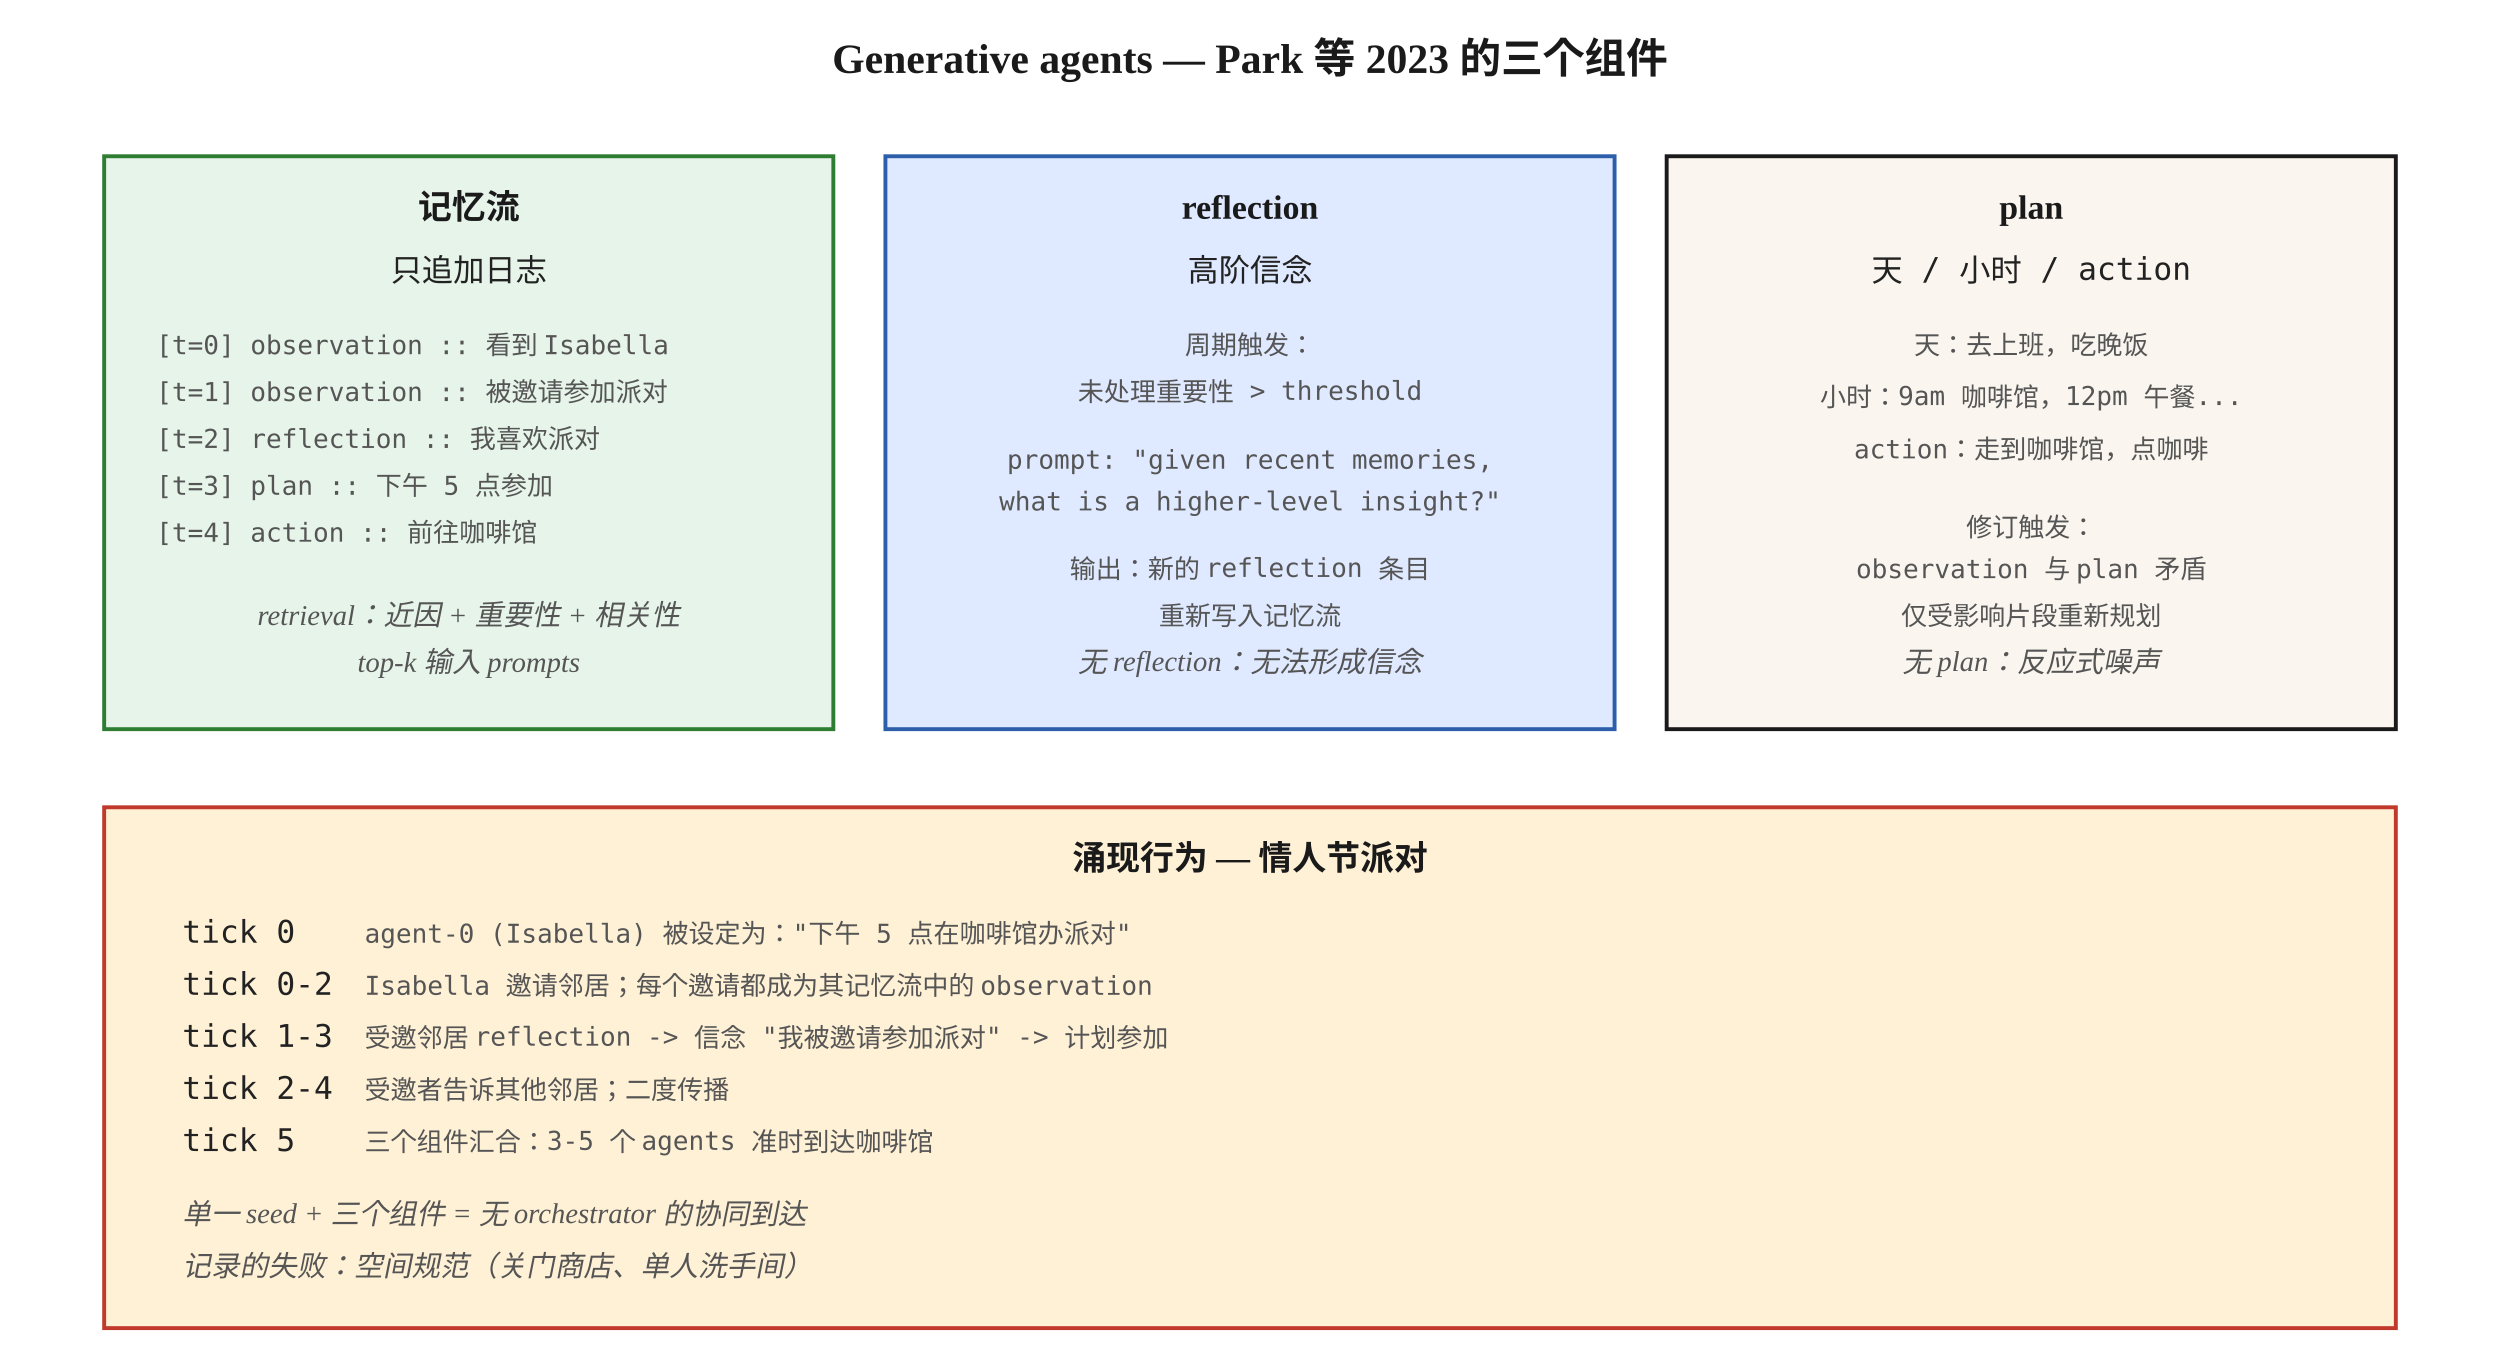
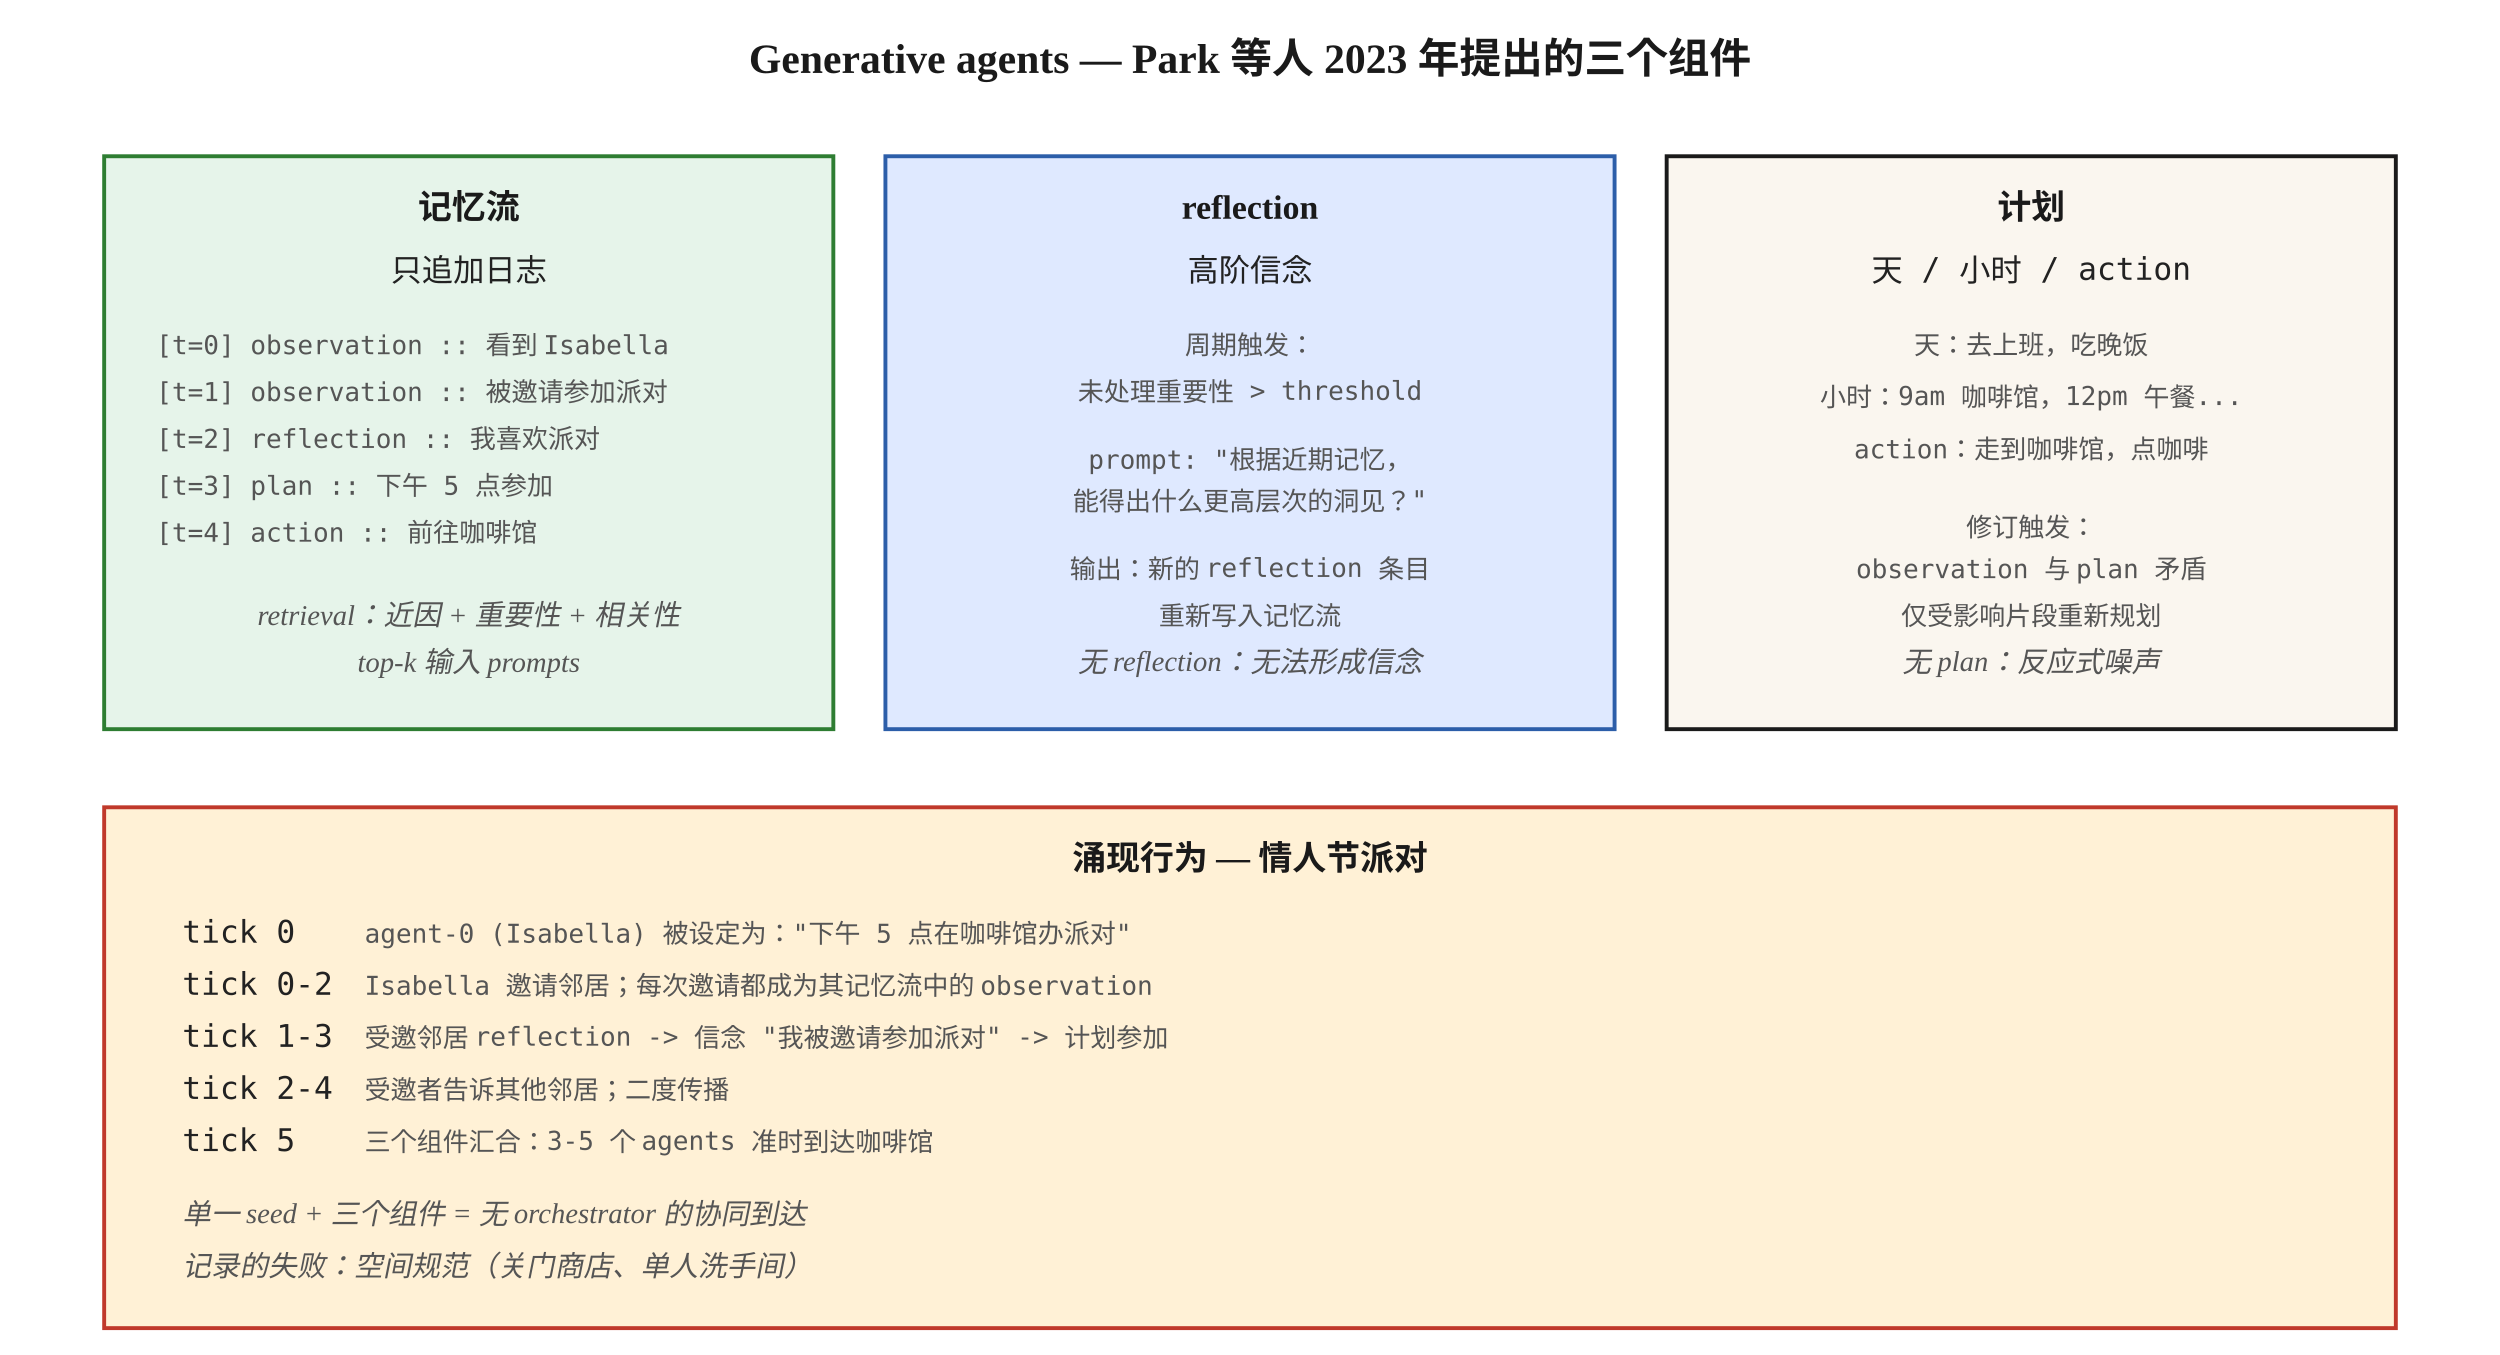
<svg xmlns="http://www.w3.org/2000/svg" viewBox="0 0 960 520" font-family="Georgia, 'Times New Roman', serif">
  <defs>
    <marker id="arrow" viewBox="0 0 10 10" refX="9" refY="5" markerWidth="6" markerHeight="6" orient="auto">
      <path d="M0,0 L10,5 L0,10 z" fill="#1a1a1a" />
    </marker>
    <style>
      .box { fill: #faf6ef; stroke: #1a1a1a; stroke-width: 1.5; }
      .hot { fill: #fff1d6; stroke: #c0392b; stroke-width: 1.5; }
      .cool { fill: #e6f4ea; stroke: #2e7d32; stroke-width: 1.5; }
      .cold { fill: #dfe9ff; stroke: #2c5ea9; stroke-width: 1.5; }
      .title { font-size: 16px; font-weight: 700; fill: #1a1a1a; }
      .head { font-size: 13px; font-weight: 700; fill: #1a1a1a; }
      .step { font-size: 12px; font-family: 'Menlo', monospace; fill: #222; }
      .small { font-size: 10px; font-family: 'Menlo', monospace; fill: #555; }
      .caption { font-size: 11px; fill: #555; font-style: italic; }
    </style>
  </defs>
-   <text x="480" y="28" text-anchor="middle" class="title">Generative agents — Park 等 2023 的三个组件</text>
+   <text x="480" y="28" text-anchor="middle" class="title">Generative agents — Park 等人 2023 年提出的三个组件</text>
  <rect x="40" y="60" width="280" height="220" class="cool" />
  <text x="180" y="84" text-anchor="middle" class="head">记忆流</text>
  <text x="180" y="108" text-anchor="middle" class="step">只追加日志</text>
  <text x="60" y="136" class="small">[t=0]  observation :: 看到 Isabella</text>
  <text x="60" y="154" class="small">[t=1]  observation :: 被邀请参加派对</text>
  <text x="60" y="172" class="small">[t=2]  reflection  :: 我喜欢派对</text>
  <text x="60" y="190" class="small">[t=3]  plan        :: 下午 5 点参加</text>
  <text x="60" y="208" class="small">[t=4]  action      :: 前往咖啡馆</text>
  <text x="180" y="240" text-anchor="middle" class="caption">retrieval：近因 + 重要性 + 相关性</text>
  <text x="180" y="258" text-anchor="middle" class="caption">top-k 输入 prompts</text>
  <rect x="340" y="60" width="280" height="220" class="cold" />
  <text x="480" y="84" text-anchor="middle" class="head">reflection</text>
  <text x="480" y="108" text-anchor="middle" class="step">高阶信念</text>
  <text x="480" y="136" text-anchor="middle" class="small">周期触发：</text>
  <text x="480" y="154" text-anchor="middle" class="small">未处理重要性 &gt; threshold</text>
-   <text x="480" y="180" text-anchor="middle" class="small">prompt: "given recent memories,</text>
-   <text x="480" y="196" text-anchor="middle" class="small">what is a higher-level insight?"</text>
+   <text x="480" y="180" text-anchor="middle" class="small">prompt: "根据近期记忆，</text>
+   <text x="480" y="196" text-anchor="middle" class="small">能得出什么更高层次的洞见？"</text>
  <text x="480" y="222" text-anchor="middle" class="small">输出：新的 reflection 条目</text>
  <text x="480" y="240" text-anchor="middle" class="small">重新写入记忆流</text>
  <text x="480" y="258" text-anchor="middle" class="caption">无 reflection：无法形成信念</text>
  <rect x="640" y="60" width="280" height="220" class="box" />
-   <text x="780" y="84" text-anchor="middle" class="head">plan</text>
+   <text x="780" y="84" text-anchor="middle" class="head">计划</text>
  <text x="780" y="108" text-anchor="middle" class="step">天 / 小时 / action</text>
  <text x="780" y="136" text-anchor="middle" class="small">天：去上班，吃晚饭</text>
  <text x="780" y="156" text-anchor="middle" class="small">小时：9am 咖啡馆，12pm 午餐...</text>
  <text x="780" y="176" text-anchor="middle" class="small">action：走到咖啡馆，点咖啡</text>
  <text x="780" y="206" text-anchor="middle" class="small">修订触发：</text>
  <text x="780" y="222" text-anchor="middle" class="small">observation 与 plan 矛盾</text>
  <text x="780" y="240" text-anchor="middle" class="small">仅受影响片段重新规划</text>
  <text x="780" y="258" text-anchor="middle" class="caption">无 plan：反应式噪声</text>
  <rect x="40" y="310" width="880" height="200" class="hot" />
  <text x="480" y="334" text-anchor="middle" class="head">涌现行为 — 情人节派对</text>
  <text x="70" y="362" class="step">tick 0</text>
  <text x="140" y="362" class="small">agent-0 (Isabella) 被设定为："下午 5 点在咖啡馆办派对"</text>
  <text x="70" y="382" class="step">tick 0-2</text>
-   <text x="140" y="382" class="small">Isabella 邀请邻居；每个邀请都成为其记忆流中的 observation</text>
+   <text x="140" y="382" class="small">Isabella 邀请邻居；每次邀请都成为其记忆流中的 observation</text>
  <text x="70" y="402" class="step">tick 1-3</text>
  <text x="140" y="402" class="small">受邀邻居 reflection -&gt; 信念 "我被邀请参加派对" -&gt; 计划参加</text>
  <text x="70" y="422" class="step">tick 2-4</text>
  <text x="140" y="422" class="small">受邀者告诉其他邻居；二度传播</text>
  <text x="70" y="442" class="step">tick 5</text>
  <text x="140" y="442" class="small">三个组件汇合：3-5 个 agents 准时到达咖啡馆</text>
  <text x="70" y="470" class="caption">单一 seed + 三个组件 = 无 orchestrator 的协同到达</text>
  <text x="70" y="490" class="caption">记录的失败：空间规范（关门商店、单人洗手间）</text>
</svg>
